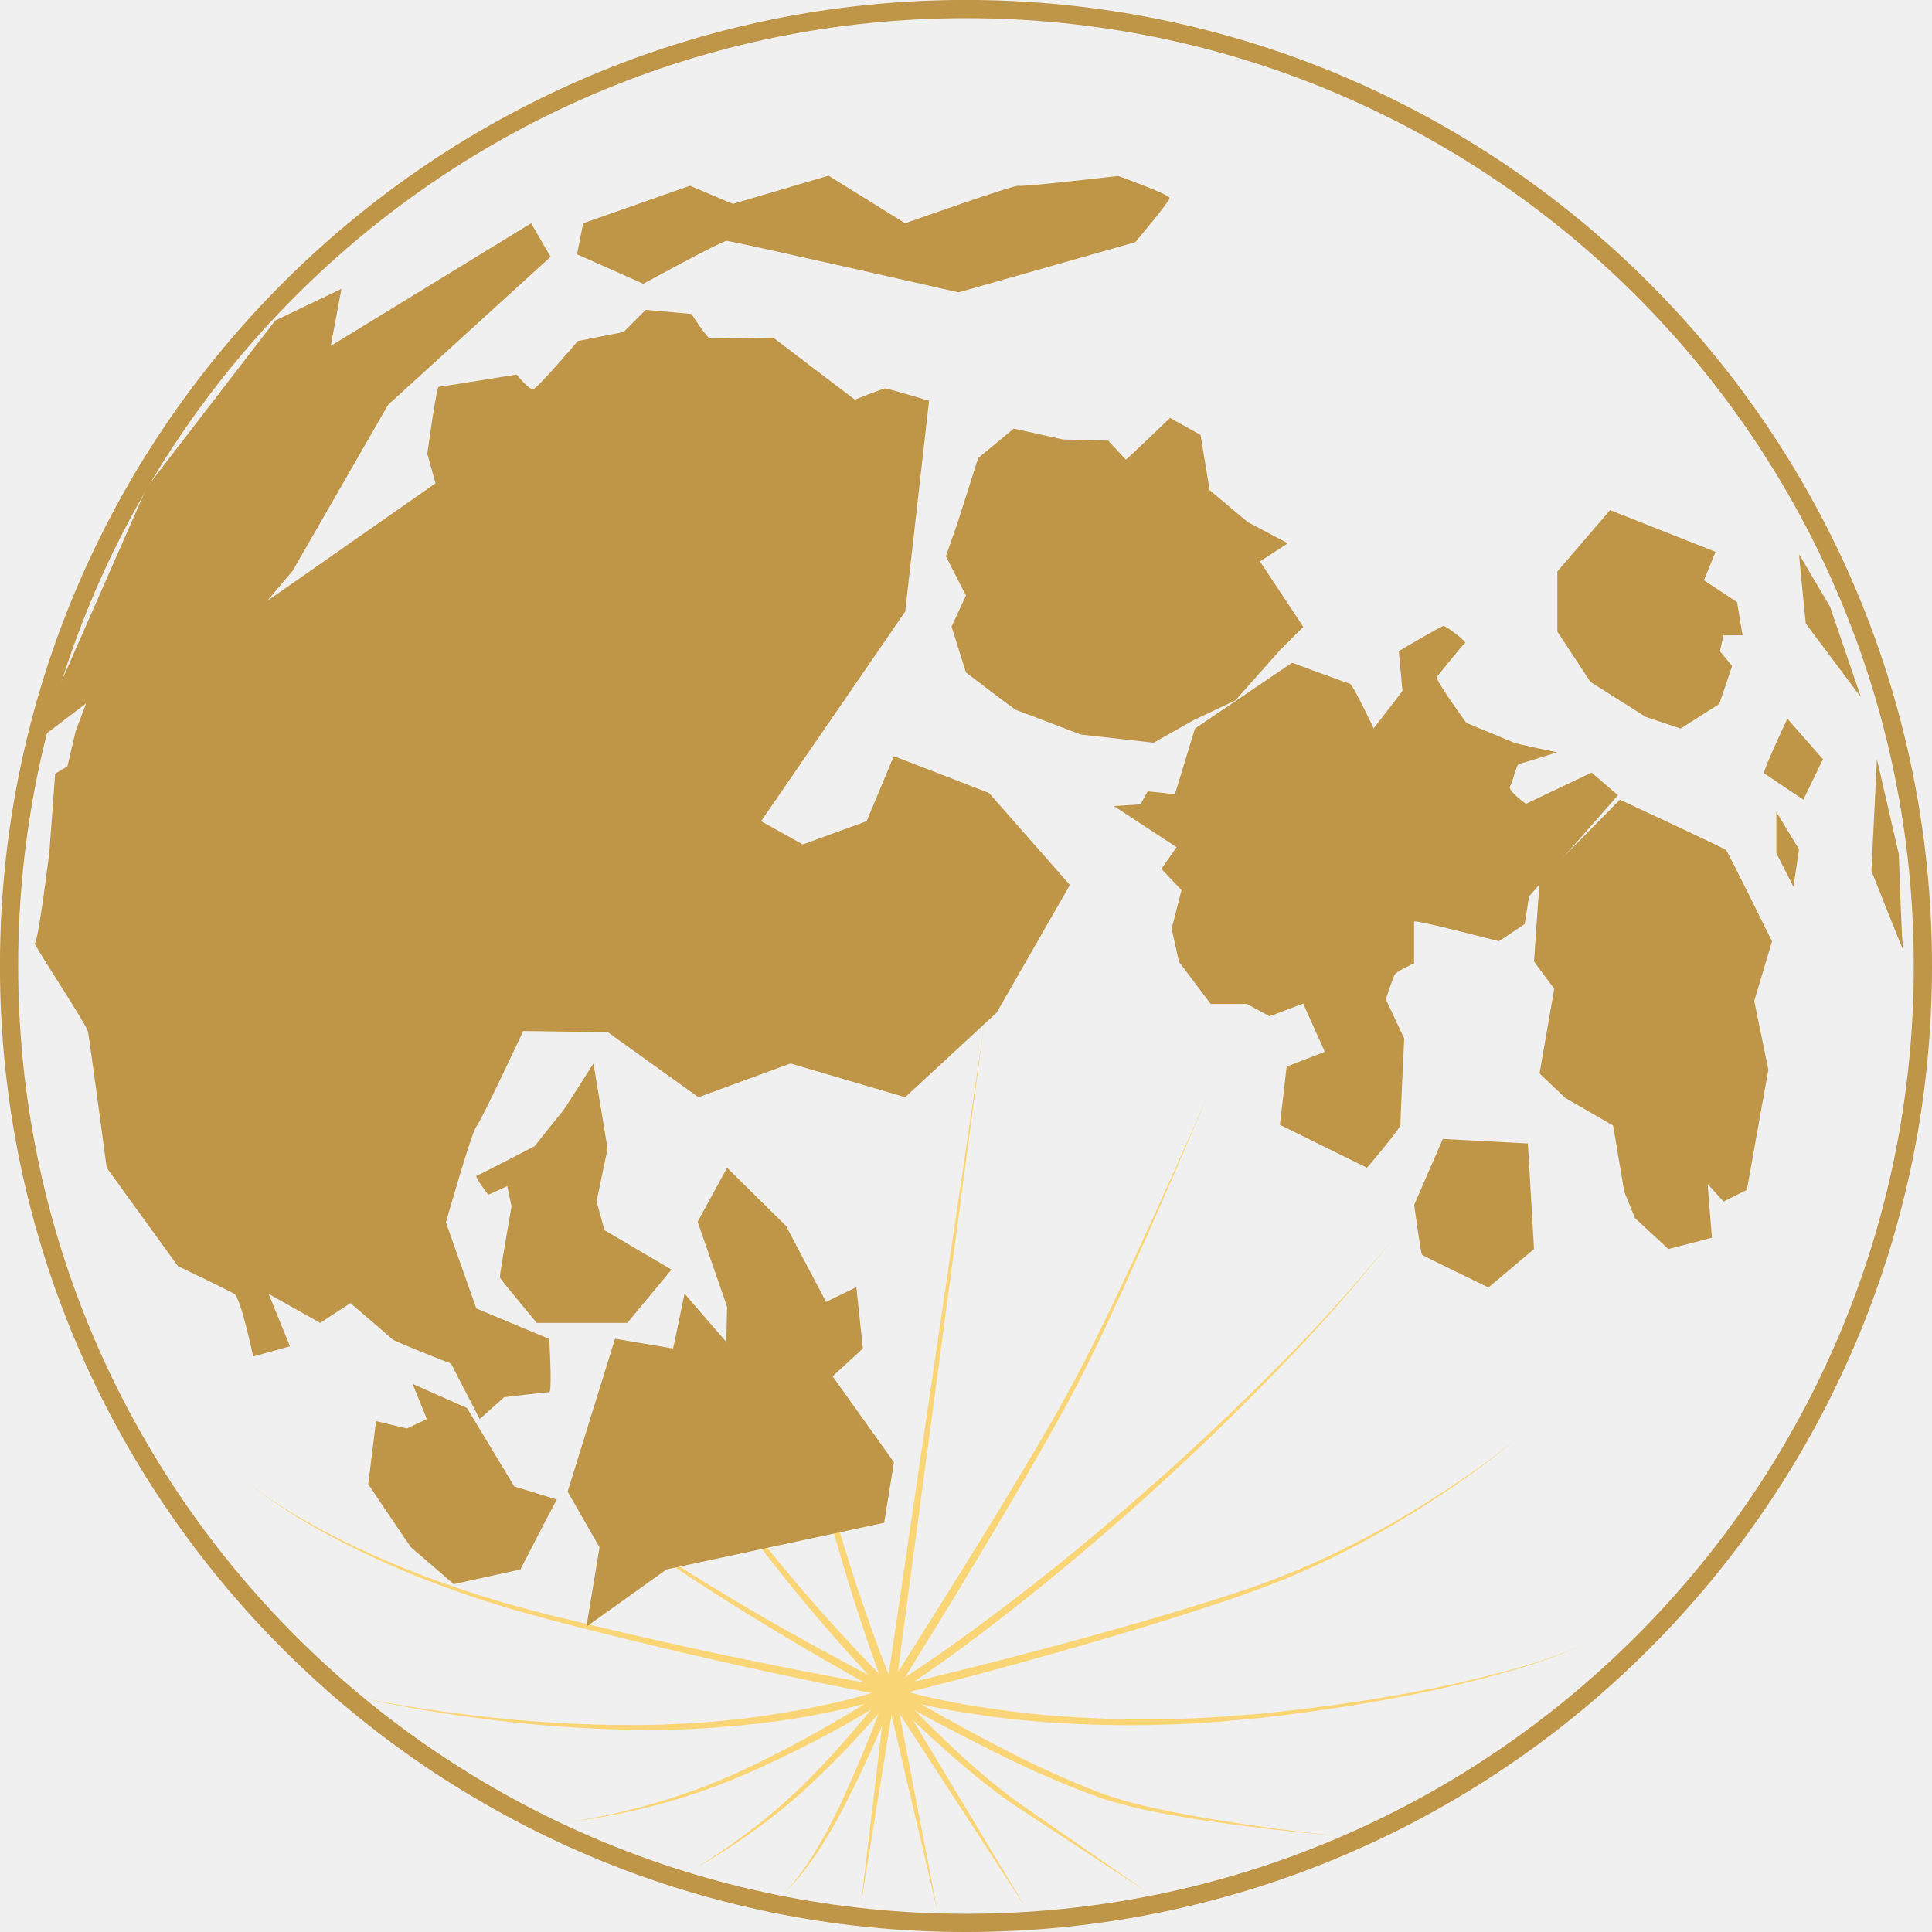
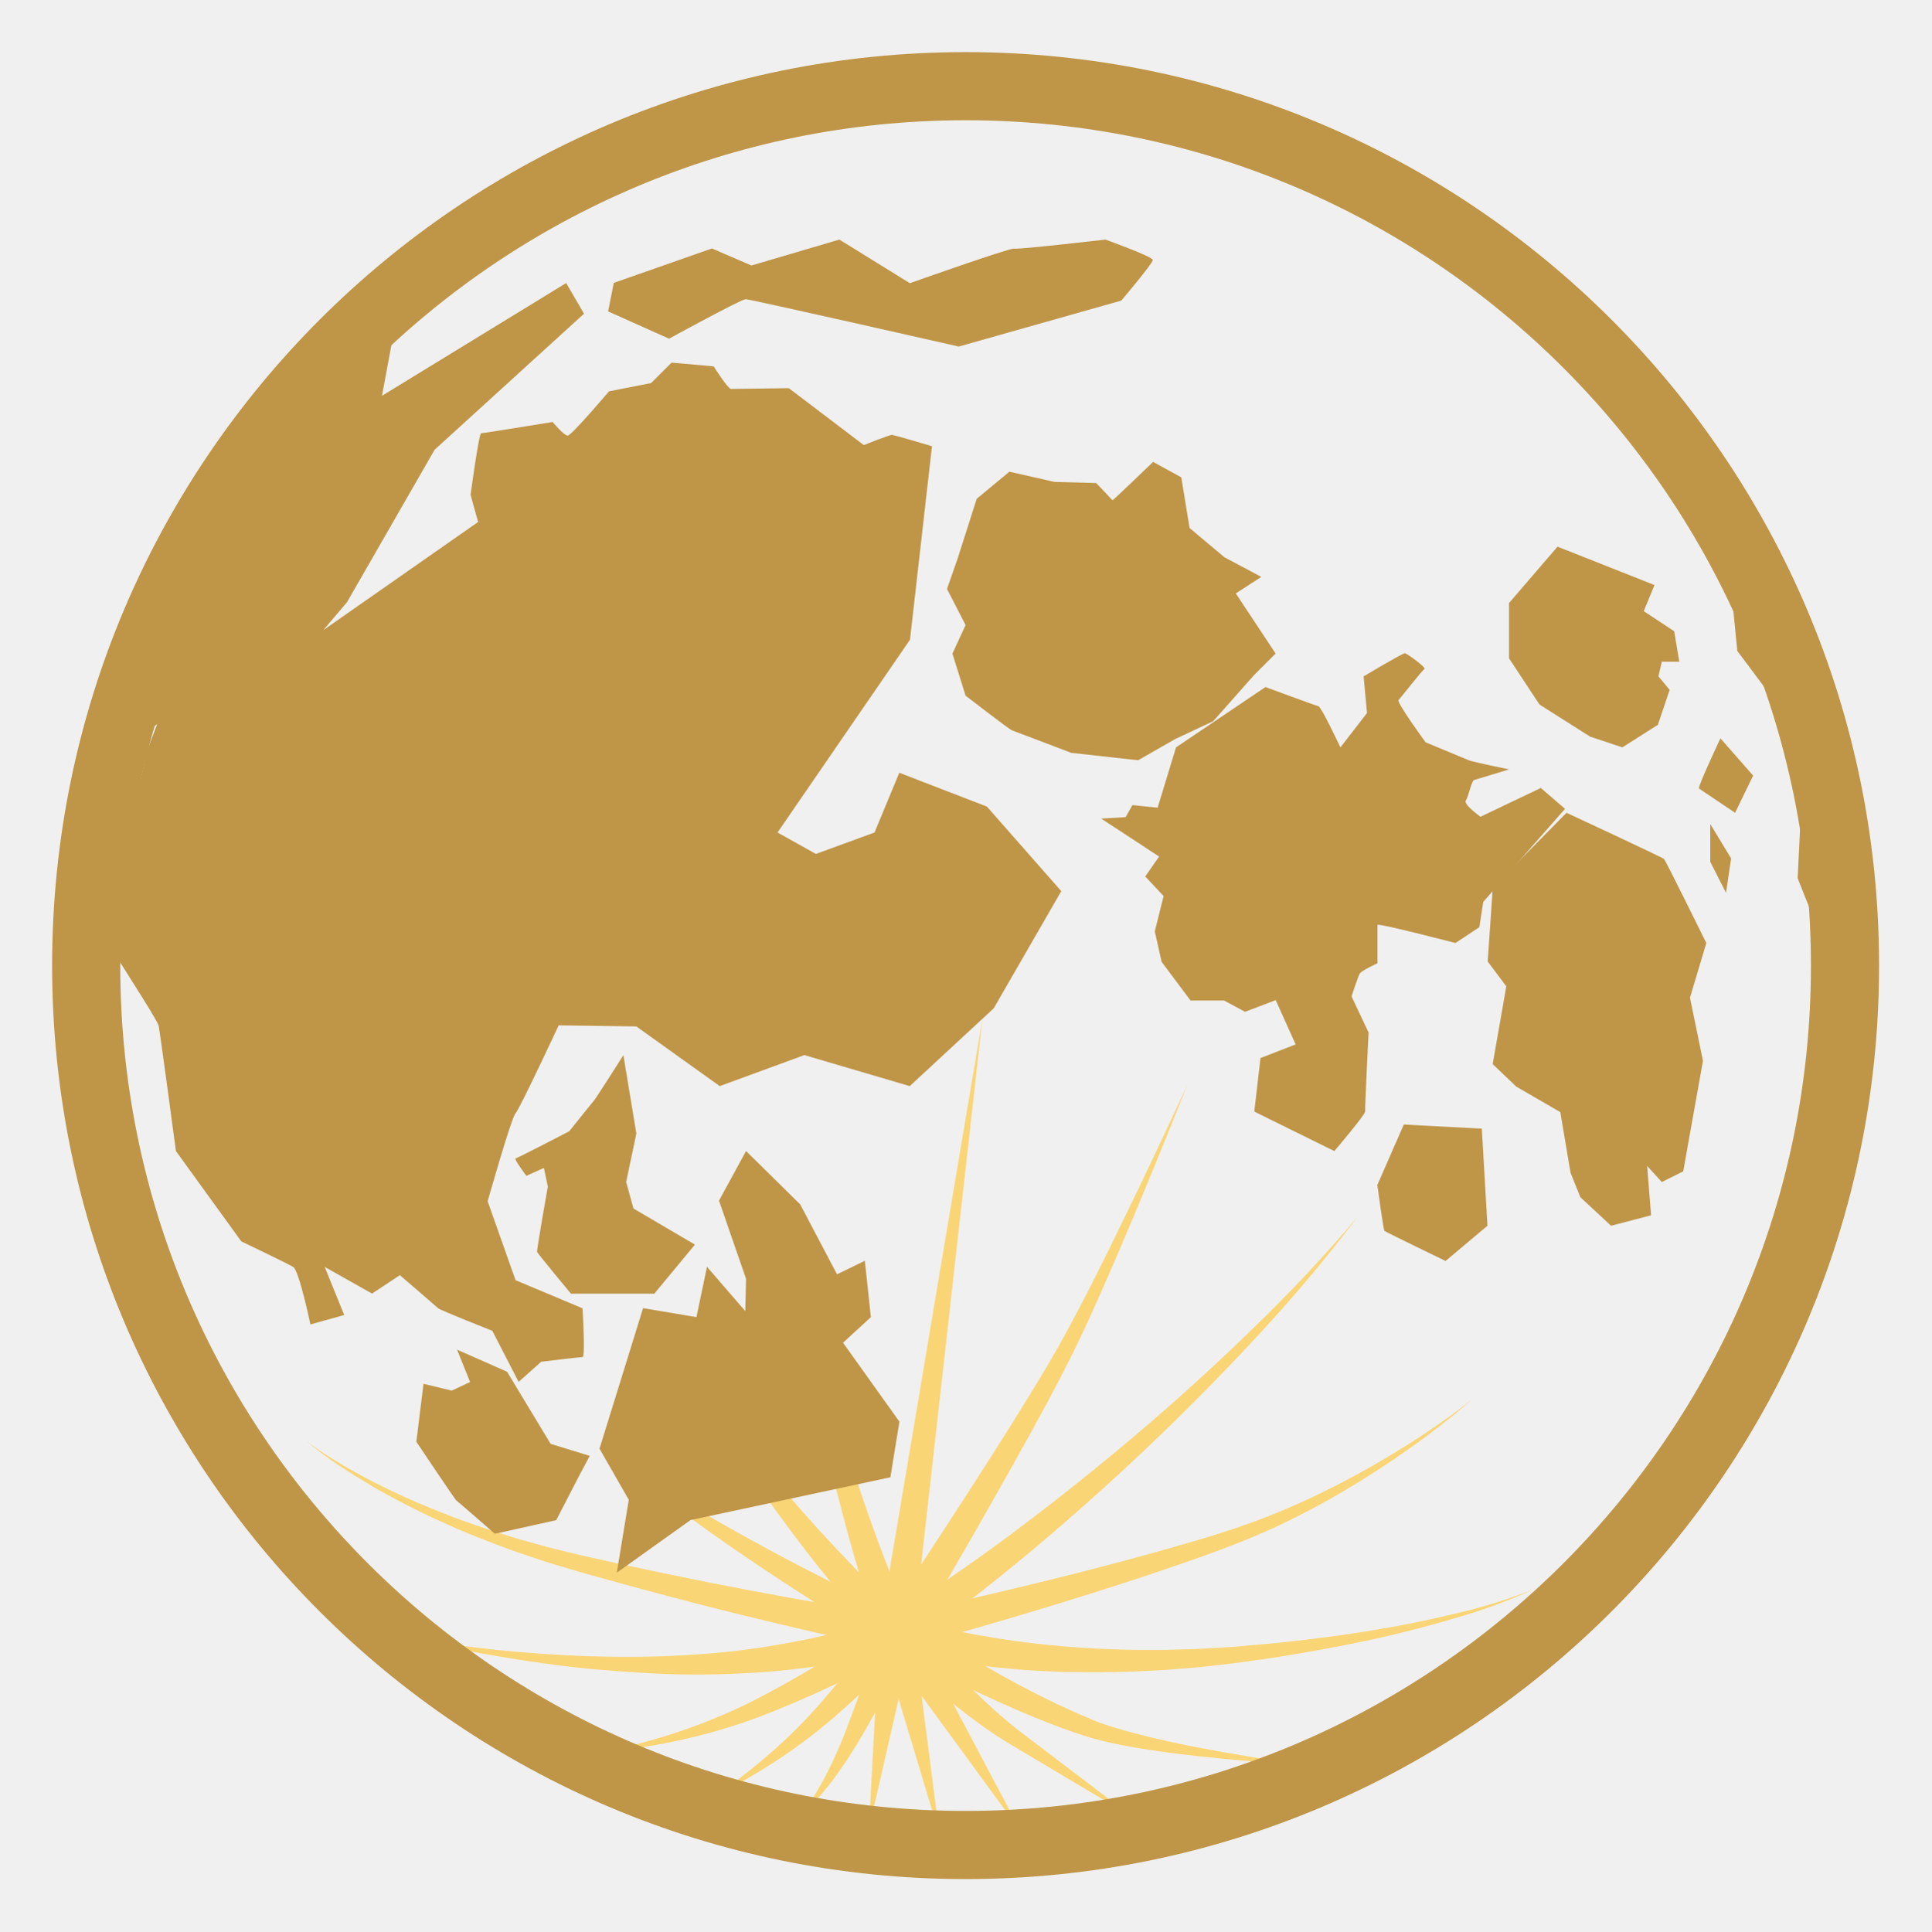
- <svg xmlns="http://www.w3.org/2000/svg" width="424" height="424" viewBox="0 0 424 424" fill="none">
-   <g clip-path="url(#clip0)" filter="url(#filter0_b)">
-     <path d="M194.954 370.45C205.373 363.917 215.366 356.53 225.129 348.984C234.893 341.437 244.388 333.443 253.654 325.241C262.921 317.038 271.909 308.517 280.619 299.728C289.364 290.963 297.66 281.761 305.475 272.157C297.776 281.87 289.593 291.188 280.957 300.076C272.34 308.991 263.454 317.625 254.301 325.976C245.147 334.328 235.725 342.388 226.034 350.157C216.32 357.882 206.447 365.369 195.968 372.15L194.954 370.45Z" fill="#FAD576" />
-     <path d="M194.635 370.768C201.264 360.355 207.832 349.888 214.341 339.369C220.814 328.84 227.267 318.291 233.302 307.553C236.285 302.174 239.108 296.666 241.823 291.118C244.537 285.57 247.172 279.982 249.777 274.365C254.96 263.15 260.021 251.881 264.959 240.56C260.167 251.967 255.255 263.315 250.224 274.603C247.712 280.251 245.137 285.885 242.499 291.506C239.864 297.103 237.14 302.661 234.177 308.11C228.211 318.977 221.957 329.625 215.624 340.244C209.291 350.863 202.828 361.312 196.316 371.851L194.635 370.768Z" fill="#FAD576" />
-     <path d="M194.486 371.165L216.022 224.632L196.455 371.434L194.486 371.165Z" fill="#FAD576" />
-     <path d="M194.556 371.672C191.324 363.271 188.491 354.77 185.866 346.19C183.241 337.609 180.895 328.949 178.906 320.21C177.912 315.835 177.017 311.44 176.242 307.026C175.814 304.829 175.506 302.611 175.158 300.394C174.81 298.177 174.512 295.96 174.213 293.743L170.564 267.136L174.701 293.673C175.049 295.88 175.377 298.098 175.774 300.295C176.172 302.492 176.5 304.709 176.967 306.897C177.823 311.281 178.807 315.636 179.881 319.981C182.018 328.661 184.514 337.241 187.268 345.742C190.022 354.243 193.035 362.645 196.375 370.927L194.556 371.672Z" fill="#FAD576" />
-     <path d="M194.775 372C189.227 366.274 183.937 360.368 178.797 354.313C173.657 348.258 168.695 342.024 163.992 335.65C159.259 329.272 154.887 322.634 150.898 315.765C149.904 314.025 148.91 312.315 148.045 310.546L145.35 305.236L139.981 294.637L145.579 305.127L148.373 310.367C149.297 312.116 150.361 313.797 151.355 315.517C155.465 322.278 159.949 328.804 164.788 335.064C169.61 341.348 174.681 347.422 179.92 353.348C185.16 359.274 190.579 365.061 196.176 370.608L194.775 372Z" fill="#FAD576" />
-     <path d="M195.013 372.18C188.908 368.869 182.943 365.478 177.047 362.008C171.151 358.538 165.215 354.979 159.409 351.29C153.602 347.602 147.826 343.853 142.218 339.866C136.573 335.936 131.134 331.719 125.922 327.229C131.235 331.589 136.771 335.671 142.507 339.459C148.194 343.296 154.05 346.906 159.926 350.445C165.802 353.985 171.777 357.405 177.822 360.716C183.868 364.027 189.873 367.298 195.968 370.42L195.013 372.18Z" fill="#FAD576" />
-     <path d="M195.311 372.279C183.022 370.052 170.853 367.467 158.693 364.732C146.533 361.998 134.443 359.045 122.393 355.923C119.41 355.178 116.427 354.283 113.375 353.458C110.322 352.632 107.409 351.608 104.427 350.694C98.541 348.655 92.665 346.557 86.967 344.042C81.238 341.59 75.636 338.849 70.184 335.829C67.47 334.298 64.786 332.727 62.23 331.027C59.598 329.358 57.062 327.542 54.634 325.589C57.086 327.505 59.642 329.284 62.29 330.918C64.925 332.588 67.629 334.119 70.353 335.611C75.848 338.549 81.489 341.204 87.256 343.565C92.983 346.001 98.869 348.019 104.765 349.968C107.747 350.843 110.73 351.807 113.713 352.603C116.696 353.398 119.678 354.233 122.731 354.939C134.821 357.902 146.948 360.676 159.111 363.261C171.28 365.826 183.5 368.232 195.739 370.3L195.311 372.279Z" fill="#FAD576" />
-     <path d="M195.809 372.239C186.327 375.098 176.607 377.095 166.766 378.205C161.865 378.811 156.943 379.149 152.022 379.427C147.1 379.706 142.168 379.726 137.237 379.587C127.397 379.373 117.574 378.657 107.807 377.439C98.043 376.236 88.32 374.665 78.725 372.468C88.35 374.456 98.093 375.878 107.857 376.922C117.622 377.972 127.435 378.526 137.257 378.582C142.159 378.632 147.06 378.443 151.952 378.165C156.844 377.886 161.725 377.399 166.577 376.703C171.429 376.007 176.252 375.202 181.034 374.168C185.804 373.161 190.514 371.89 195.142 370.36L195.809 372.239Z" fill="#FAD576" />
-     <path d="M196.047 372.11C190.66 375.617 185.098 378.85 179.384 381.794C173.696 384.777 167.93 387.531 162.034 390.046C150.205 394.975 137.758 398.26 125.038 399.81C131.355 398.894 137.599 397.525 143.72 395.714C149.836 393.95 155.817 391.746 161.616 389.122C167.403 386.477 173.09 383.564 178.658 380.472C184.226 377.379 189.714 374.098 194.884 370.529L196.047 372.11Z" fill="#FAD576" />
-     <path d="M196.256 371.911C193.154 375.729 189.923 379.378 186.572 382.947C183.221 386.517 179.741 389.907 176.112 393.238C172.469 396.494 168.641 399.538 164.649 402.355C160.675 405.188 156.553 407.807 152.3 410.2C156.463 407.672 160.485 404.92 164.35 401.957C168.228 399.025 171.929 395.868 175.436 392.502C178.926 389.131 182.267 385.592 185.468 381.943C188.67 378.294 191.772 374.536 194.685 370.698L196.256 371.911Z" fill="#FAD576" />
-     <path d="M196.415 371.603C194.963 375.58 193.303 379.447 191.583 383.295C189.863 387.143 188.043 390.901 186.164 394.65C184.315 398.437 182.243 402.112 179.96 405.656C178.82 407.426 177.604 409.136 176.311 410.786C175.037 412.454 173.62 414.008 172.076 415.429C173.539 413.951 174.87 412.348 176.053 410.637C177.286 408.937 178.419 407.187 179.483 405.387C181.605 401.791 183.521 398.076 185.22 394.262C186.94 390.454 188.6 386.616 190.191 382.748C191.782 378.881 193.263 374.963 194.516 371.046L196.415 371.603Z" fill="#FAD576" />
-     <path d="M196.455 371.434L188.898 418.253L194.486 371.165L196.455 371.434Z" fill="#FAD576" />
-     <path d="M196.445 371.096L205.751 419.546L194.496 371.503L196.445 371.096Z" fill="#FAD576" />
-     <path d="M196.316 370.778L225.159 418.77L194.625 371.831L196.316 370.778Z" fill="#FAD576" />
-     <path d="M196.196 370.618C200.263 374.963 204.488 379.209 208.833 383.285C213.142 387.412 217.694 391.276 222.465 394.858C227.316 398.318 232.278 401.709 237.189 405.129L251.944 415.38L236.911 405.547C231.94 402.246 226.879 399.024 221.888 395.674C219.415 393.957 217.016 392.144 214.689 390.235C212.353 388.346 210.066 386.387 207.829 384.389C203.335 380.412 198.977 376.276 194.755 371.981L196.196 370.618Z" fill="#FAD576" />
-     <path d="M195.978 370.439C203.365 374.804 210.891 378.98 218.517 382.957C226.097 386.995 233.916 390.564 241.932 393.645C245.987 395.039 250.129 396.168 254.33 397.026C258.526 397.941 262.762 398.716 267.007 399.402C275.508 400.794 284.049 401.918 292.609 402.822C284.029 402.087 275.468 401.132 266.928 399.909C262.662 399.303 258.407 398.617 254.171 397.781C249.918 396.995 245.721 395.936 241.604 394.61C233.478 391.666 225.542 388.222 217.841 384.299C210.119 380.448 202.497 376.402 194.973 372.16L195.978 370.439Z" fill="#FAD576" />
-     <path d="M195.779 370.36C201.911 372.156 208.155 373.544 214.471 374.516C220.794 375.51 227.177 376.286 233.58 376.713C246.397 377.626 259.265 377.54 272.068 376.455L276.87 376.067L281.663 375.54C284.864 375.212 288.056 374.804 291.247 374.377C297.617 373.542 303.967 372.527 310.297 371.334C316.621 370.171 322.904 368.739 329.118 367.109C335.359 365.528 341.477 363.494 347.423 361.024C341.507 363.575 335.413 365.688 329.188 367.347C322.984 369.064 316.717 370.556 310.387 371.822C304.056 373.088 297.7 374.185 291.317 375.113C288.125 375.58 284.934 376.037 281.742 376.405L276.94 376.992L272.128 377.449C259.274 378.7 246.343 378.953 233.451 378.205C226.998 377.857 220.526 377.21 214.173 376.216C207.744 375.316 201.384 373.988 195.133 372.239L195.779 370.36Z" fill="#FAD576" />
-     <path d="M195.242 370.33C207.352 367.493 219.426 364.457 231.463 361.223C243.493 357.991 255.474 354.581 267.335 350.813C273.301 348.954 279.137 346.886 284.874 344.489C290.611 342.093 296.199 339.349 301.677 336.396C307.155 333.443 312.484 330.202 317.684 326.772C322.897 323.364 327.932 319.69 332.767 315.765C327.991 319.756 323.013 323.499 317.853 326.981C312.69 330.48 307.387 333.761 301.945 336.824C296.504 339.886 290.919 342.67 285.192 345.175C279.465 347.651 273.589 349.819 267.663 351.757C255.832 355.734 243.881 359.264 231.87 362.694C219.86 366.124 207.829 369.286 195.709 372.299L195.242 370.33Z" fill="#FAD576" />
-     <path d="M211.995 422.002C327.978 422.002 422.002 327.978 422.002 211.995C422.002 96.012 327.978 1.989 211.995 1.989C96.012 1.989 1.989 96.012 1.989 211.995C1.989 327.978 96.012 422.002 211.995 422.002Z" stroke="#BF9547" stroke-width="4" stroke-miterlimit="10" />
-     <path d="M247.082 100.867C247.351 100.778 256.776 91.72 256.776 91.72L263.478 95.448L265.466 107.558L273.818 114.568L282.617 119.231L276.512 123.208L286.027 137.575L280.817 142.775L271.123 153.712L261.966 158.027L253.177 162.998L237.199 161.208C237.199 161.208 223.558 155.999 223.021 155.82C222.484 155.641 211.985 147.567 211.985 147.567L208.833 137.515L211.985 130.685L207.581 122.075L210.096 114.896L214.67 100.529L222.475 94.066L233.262 96.443L243.205 96.711L247.082 100.867Z" fill="#BF9547" />
-     <path d="M341.775 125.415L353.348 111.953L376.504 121.11L373.949 127.354L381.217 132.146L382.43 139.424H378.254L377.449 142.924L380.143 146.155L377.31 154.497L368.829 159.886L361.163 157.331L349.043 149.655L341.775 138.609V125.415Z" fill="#BF9547" />
-     <path d="M355.506 175.506C355.506 175.506 378.374 186.134 378.791 186.542C379.209 186.95 388.893 206.606 388.893 206.606L384.986 219.661L388.088 234.744L383.375 261.131L378.254 263.686L374.755 259.848L375.699 271.63L366.144 274.116L358.807 267.315L356.45 261.489L354.024 247.023L343.525 240.958L337.868 235.579L341.099 216.996L336.655 211.031L337.868 193.402L355.506 175.506Z" fill="#BF9547" />
-     <path d="M316.64 249.956L335.312 250.95L336.655 274.126L326.653 282.547C326.653 282.547 312.335 275.637 312.067 275.359C311.798 275.08 310.357 264.422 310.357 264.422L316.64 249.956Z" fill="#BF9547" />
-     <path d="M146.285 344.42L194.039 334.189L196.186 320.906L182.724 302.055L189.366 295.95L187.934 282.488L181.293 285.719L172.493 269.025L159.568 256.279L153.105 268.131L159.568 286.793L159.389 294.518L150.232 283.919L147.727 295.95L134.98 293.802L124.57 327.368L131.57 339.568L128.696 356.987L146.285 344.42Z" fill="#BF9547" />
-     <path d="M90.547 303.715L93.689 311.431L89.294 313.499L82.523 311.888L80.813 325.708C80.813 325.708 90.06 339.528 90.328 339.707C90.597 339.886 99.575 347.661 99.575 347.661L114.21 344.43L119.768 333.662L122.194 329.088L112.858 326.215L102.488 309.014L90.547 303.715Z" fill="#BF9547" />
-     <path d="M147.369 278.63L137.675 290.322H117.789C117.789 290.322 109.835 280.768 109.706 280.38C109.577 279.992 112.261 264.76 112.261 264.76L111.327 260.316L107.151 262.205C107.151 262.205 104.049 258.168 104.596 258.029C105.142 257.89 117.322 251.547 117.322 251.547C117.322 251.547 122.979 244.418 123.377 244.01C123.775 243.602 130.247 233.372 130.247 233.372L133.34 252.083L130.924 263.667L132.673 269.99L147.369 278.63Z" fill="#BF9547" />
-     <path d="M120.524 293.842C120.524 293.842 120.524 294.25 120.593 294.916C120.742 297.789 121.11 305.515 120.524 305.515C119.937 305.515 110.651 306.628 110.651 306.628L105.272 311.43L98.988 299.271C98.988 299.271 86.6 294.419 86.063 293.882C85.526 293.345 76.906 285.987 76.906 285.987L70.264 290.322L58.959 283.969L63.632 295.463L55.559 297.7C55.559 297.7 52.864 284.864 51.423 283.969C49.981 283.074 39.044 277.864 39.044 277.864L23.415 256.279C23.415 256.279 19.646 227.963 19.288 226.352C18.93 224.741 6.9 206.606 7.616 206.964C8.332 207.322 10.847 186.86 10.847 186.86L12.1 169.799L14.794 168.188L16.594 160.473L18.891 154.368L7.586 162.978L32.214 106.972L60.391 70.353L74.937 63.394L72.581 75.921L116.556 48.997L120.832 56.354L85.168 88.847L64.219 125.276L58.601 131.918L95.578 106.067L93.778 99.604C93.778 99.604 95.767 84.889 96.293 84.889C96.82 84.889 113.345 82.205 113.345 82.205C113.345 82.205 116.039 85.436 116.934 85.436C117.829 85.436 126.807 74.847 126.807 74.847L136.859 72.859L141.711 68.007L151.763 68.912C151.763 68.912 155.173 74.291 155.889 74.291L169.709 74.112L187.606 87.713C187.606 87.713 193.76 85.247 194.297 85.247C194.834 85.247 203.892 87.952 203.892 87.952L198.652 134.224L167.035 180.219L176.182 185.329L190.191 180.219L196.156 165.941L217.036 174.024L234.803 194.218L218.736 222.216L198.652 240.799L173.487 233.391L153.284 240.799L133.399 226.531L114.826 226.263C114.826 226.263 105.54 246.148 104.526 247.261C103.512 248.375 97.864 268.26 97.864 268.26L104.526 287.151" fill="#BF9547" />
-     <path d="M210.374 64.159C210.374 64.159 160.562 52.855 159.478 52.855C158.395 52.855 141.184 62.28 141.184 62.28L126.638 55.817L127.99 48.997L151.405 40.764L160.831 44.741L181.829 38.557L198.652 48.997C198.652 48.997 222.713 40.466 223.568 40.764C224.423 41.063 245.372 38.617 245.372 38.617C245.372 38.617 256.687 42.654 256.687 43.459C256.687 44.264 249.14 53.153 249.14 53.153L210.374 64.159Z" fill="#BF9547" />
-     <path d="M394.819 121.647C394.819 122.055 396.3 136.859 396.3 136.859L408.41 153.016L401.619 133.131L394.819 121.647Z" fill="#BF9547" />
-     <path d="M392.254 157.729C392.254 157.729 386.735 169.441 387.143 169.709L395.763 175.506L400.068 166.617L392.254 157.729Z" fill="#BF9547" />
-     <path d="M389.837 178.19V187.218L393.596 194.616L394.819 186.403L389.837 178.19Z" fill="#BF9547" />
-     <path d="M411.91 166.617L410.707 191.116C410.707 191.116 417.975 209.559 417.667 208.356C417.358 207.153 416.722 187.477 416.722 187.477L411.91 166.617Z" fill="#BF9547" />
-     <path d="M262.245 159.886L257.85 174.293L251.884 173.667L250.274 176.53L244.438 176.898L258.208 185.926L254.887 190.688L259.292 195.351L257.134 203.822L258.745 211.09L265.705 220.337H273.659L278.63 223.031L285.997 220.247L290.75 230.836L282.368 234.068L280.887 246.854L300.006 256.279C300.006 256.279 307.453 247.53 307.364 246.814C307.274 246.098 308.169 227.923 308.169 227.923L304.133 219.303C304.133 219.303 305.664 214.55 306.121 213.834C306.578 213.119 310.337 211.408 310.337 211.408V202.251C310.337 201.714 328.959 206.566 328.959 206.566L334.616 202.788L335.561 196.733L355.078 174.522L349.292 169.55L334.885 176.411C334.885 176.411 330.709 173.428 331.385 172.513C332.061 171.598 332.727 167.8 333.374 167.661C334.02 167.522 341.725 165.106 341.725 165.106C341.725 165.106 333.105 163.356 332.161 162.948L321.8 158.643C321.8 158.643 314.841 149.089 315.338 148.542C315.835 147.995 320.985 141.413 321.522 141.144C322.059 140.876 317.356 137.376 316.819 137.376C316.282 137.376 306.986 142.894 306.986 142.894L307.791 151.644L301.468 159.856C301.468 159.856 296.894 150.162 296.218 150.023C295.542 149.884 283.561 145.45 283.561 145.45L262.245 159.886Z" fill="#BF9547" />
+ <svg xmlns="http://www.w3.org/2000/svg" viewBox="0 0 566.93 566.93">
+   <defs>
+     <style>.cls-1{fill:#fad576;}.cls-2{fill:none;stroke:#bf9547;stroke-miterlimit:10;stroke-width:20px;}.cls-3{fill:#bf9547;}</style>
+   </defs>
+   <g id="海">
+     <path class="cls-1" d="M260.54,475c3.1-1.81,6.34-3.86,9.47-5.9s6.29-4.15,9.4-6.28q9.34-6.4,18.44-13.21Q316,436,333.4,421.26t33.74-30.62a450.2,450.2,0,0,0,31.25-33.23,452.07,452.07,0,0,1-29.45,35q-15.56,16.8-32.2,32.59T302.5,455.52c-5.89,4.9-11.86,9.72-17.94,14.4-3.05,2.34-6.11,4.66-9.23,6.93s-6.21,4.48-9.58,6.7Z" />
+     <path class="cls-1" d="M258.92,476.62q12.63-18.92,25-38.05C292.13,425.81,300.31,413,308,400c3.83-6.49,7.38-13.17,10.85-19.91S325.7,366.53,329,359.7q10-20.47,19.52-41.2-8.4,21.21-17.25,42.24-4.43,10.51-9.08,20.95c-3.11,6.95-6.32,13.9-9.85,20.7-7,13.57-14.51,26.83-22,40.07s-15.19,26.38-22.95,39.5Z" />
+     <polygon class="cls-1" points="258.2 478.59 288.41 298.99 268.1 479.98 258.2 478.59" />
+     <path class="cls-1" d="M258.51,481.16c-1.89-5.34-3.59-10.58-5.23-15.9s-3.19-10.63-4.64-16c-2.92-10.7-5.52-21.48-7.67-32.35-1.07-5.44-2-10.9-2.83-16.38-.46-2.73-.76-5.49-1.11-8.23s-.63-5.48-.93-8.22l-3.55-32.85,6,32.49c.51,2.7,1,5.42,1.55,8.09s1,5.37,1.7,8c1.2,5.34,2.56,10.64,4,15.92,2.92,10.54,6.28,21,9.95,31.25,1.83,5.15,3.76,10.26,5.75,15.35s4.08,10.16,6.24,15Z" />
+     <path class="cls-1" d="M259.62,482.83c-6.71-7.38-13-14.87-19.12-22.57s-12-15.56-17.56-23.66a263,263,0,0,1-15.4-25.09c-1.1-2.19-2.3-4.34-3.32-6.56l-3.1-6.64-6.19-13.25,7.3,12.67,3.64,6.33c1.21,2.12,2.56,4.12,3.83,6.19a260.2,260.2,0,0,0,17.24,23.35c6.14,7.48,12.58,14.72,19.23,21.75s13.52,13.92,20.5,20.39Z" />
+     <path class="cls-1" d="M260.83,483.72c-7.38-4.37-14.56-8.83-21.74-13.4s-14.27-9.21-21.27-14-13.94-9.7-20.67-14.87a247.55,247.55,0,0,1-19.49-16.32,246.18,246.18,0,0,0,20.91,14.26c7.15,4.45,14.5,8.6,21.87,12.67s14.85,8,22.36,11.77,15.1,7.53,22.66,11.05Z" />
+     <path class="cls-1" d="M262.32,484.22c-15.17-3.08-30.07-6.56-45-10.23s-29.72-7.63-44.48-11.77c-3.69-1-7.39-2.18-11.07-3.27-1.86-.54-3.68-1.18-5.5-1.79l-5.47-1.85c-7.23-2.67-14.43-5.41-21.4-8.66a228.91,228.91,0,0,1-20.49-10.55c-3.3-2-6.57-4-9.74-6.12A101.45,101.45,0,0,1,90,423.1a101.26,101.26,0,0,0,9.54,6.35c3.26,2,6.62,3.79,10,5.56,6.79,3.49,13.77,6.55,20.86,9.34s14.33,5.15,21.59,7.39l5.49,1.53c1.83.51,3.65,1,5.51,1.47,3.7.88,7.35,1.83,11.1,2.63q22.37,5,44.87,9.29c15,2.84,30.06,5.5,45,7.7Z" />
+     <path class="cls-1" d="M264.82,484c-.88.27-1.6.47-2.37.68s-1.53.4-2.29.6c-1.52.37-3,.75-4.55,1.07-3,.68-6.07,1.25-9.11,1.78-6.07,1-12.18,1.82-18.29,2.4s-12.23.86-18.35,1-12.23.05-18.32-.28-12.15-.76-18.2-1.32-12.07-1.34-18.07-2.26c-12-1.79-23.91-4-35.63-7a359.54,359.54,0,0,0,35.91,4.55c6,.51,12,.79,18,1s12,.25,18,.09,12-.49,17.92-1,11.88-1.26,17.75-2.27,11.7-2.14,17.46-3.55c2.87-.71,5.73-1.46,8.55-2.3,1.42-.41,2.81-.86,4.2-1.3.69-.23,1.39-.46,2.06-.7s1.38-.49,1.94-.71Z" />
+     <path class="cls-1" d="M266,483.38c-1.84,1.14-3.53,2.1-5.31,3.1s-3.52,1.92-5.29,2.86q-5.31,2.78-10.71,5.32c-7.2,3.4-14.45,6.53-21.9,9.38a173.54,173.54,0,0,1-46.25,10.27,171.06,171.06,0,0,0,44.24-14.85c6.91-3.52,13.73-7.37,20.36-11.4,3.31-2,6.59-4.1,9.8-6.25,1.6-1.08,3.2-2.16,4.77-3.27s3.16-2.26,4.54-3.34Z" />
+     <path class="cls-1" d="M267.11,482.34c-4.18,4.65-8.4,8.93-12.81,13.17s-8.94,8.28-13.66,12.12a157.11,157.11,0,0,1-14.83,10.6,169.34,169.34,0,0,1-15.73,8.88,166.63,166.63,0,0,0,14.25-10.9A151,151,0,0,0,237.23,504c4-4.33,7.86-8.85,11.52-13.51S256,481,259.19,476.24Z" />
+     <path class="cls-1" d="M267.9,480.83c-.56,1.36-1.09,2.51-1.65,3.74l-1.71,3.57c-1.15,2.36-2.34,4.69-3.54,7q-3.64,6.94-7.54,13.68A137.29,137.29,0,0,1,244.88,522q-2.32,3.15-4.93,6.08a44.62,44.62,0,0,1-5.59,5.41,43,43,0,0,0,4.57-6.19c1.37-2.16,2.62-4.39,3.77-6.66a132.77,132.77,0,0,0,6.13-14c1.83-4.79,3.58-9.61,5.21-14.44.81-2.42,1.6-4.85,2.34-7.27l1.07-3.63c.34-1.19.69-2.46.94-3.54Z" />
+     <polygon class="cls-1" points="268.1 479.98 255.06 537 258.2 478.59 268.1 479.98" />
+     <polygon class="cls-1" points="268.04 478.25 275.78 538.59 258.26 480.33 268.04 478.25" />
+     <polygon class="cls-1" points="267.39 476.64 299.65 537.64 258.91 481.94 267.39 476.64" />
+     <path class="cls-1" d="M266.78,475.85c4.67,5.45,9.63,10.89,14.7,16.08,2.54,2.61,5.13,5.17,7.78,7.64s5.36,4.89,8.16,7.14c1.38,1.12,2.85,2.23,4.33,3.35l4.4,3.34,8.8,6.69,17.61,13.38-19-11.3-9.51-5.66-4.75-2.83c-1.58-.93-3.16-1.87-4.77-2.89-3.2-2-6.28-4.17-9.27-6.42s-5.95-4.54-8.84-6.9c-5.79-4.73-11.36-9.59-16.9-14.74Z" />
+     <path class="cls-1" d="M265.67,475c8.84,5.57,17.93,11,27.1,16.1a255.45,255.45,0,0,0,28.13,13.86c2.41,1,4.8,1.76,7.32,2.49,1.24.39,2.5.73,3.77,1.07s2.53.69,3.8,1c5.1,1.28,10.26,2.38,15.45,3.39q15.56,3,31.32,5.16-15.87-.85-31.72-2.61c-5.28-.59-10.56-1.28-15.83-2.15-1.32-.2-2.63-.44-3.95-.69s-2.64-.48-3.95-.78a81,81,0,0,1-7.9-2c-5.19-1.6-10.2-3.52-15.16-5.54s-9.85-4.2-14.7-6.43c-9.71-4.48-19.22-9.19-28.73-14.21Z" />
+     <path class="cls-1" d="M264.7,474.53c.75.26,1.71.57,2.6.83s1.82.54,2.74.79c1.84.53,3.72,1,5.59,1.44,3.76.89,7.55,1.7,11.38,2.38,7.64,1.39,15.38,2.47,23.16,3.14l2.92.28,2.93.2,5.85.39,5.87.22c2,.07,3.91.15,5.87.14,3.92,0,7.84.08,11.76-.08l5.89-.17c2-.08,3.92-.23,5.88-.34l5.88-.37,5.89-.53c2-.18,3.93-.33,5.89-.54l5.88-.65c3.92-.39,7.82-1,11.74-1.46,2-.25,3.9-.58,5.85-.87s3.91-.57,5.84-.93c7.79-1.27,15.53-2.87,23.2-4.73a161.37,161.37,0,0,0,22.63-7,162.24,162.24,0,0,1-22.3,8.22c-7.6,2.27-15.29,4.28-23,6-1.94.46-3.89.84-5.83,1.24s-3.89.83-5.84,1.18c-3.91.71-7.81,1.5-11.73,2.1l-5.88,1c-2,.32-3.93.57-5.9.86l-5.9.84-5.94.69c-2,.22-4,.47-5.95.66l-6,.48c-4,.38-8,.51-12,.72-2,.12-4,.13-6,.17l-6,.09-6-.08-3,0-3-.13c-8-.28-16-1-24-2-4-.5-8-1.14-12-1.85-2-.39-4-.76-6-1.22-1-.22-2-.44-3-.69s-2-.49-3.11-.82Z" />
+     <path class="cls-1" d="M262,474.42c14.89-3.16,29.82-6.61,44.65-10.25s29.62-7.54,44.26-11.86c7.36-2.14,14.51-4.5,21.59-7.28s14-6,20.76-9.48,13.4-7.31,19.86-11.39A223.75,223.75,0,0,0,431.92,411a223.79,223.79,0,0,1-18.11,14.18q-9.39,6.66-19.35,12.54T374,448.48c-7,3.2-14.29,6-21.52,8.58-14.49,5.15-29.12,9.86-43.82,14.34s-29.44,8.73-44.33,12.75Z" />
+     <circle class="cls-2" cx="283.46" cy="283.46" r="258.16" />
+     <path class="cls-3" d="M326.59,146.86c.33-.11,11.91-11.26,11.91-11.26l8.28,4.53L349.21,155l10.26,8.61,10.81,5.74-7.5,4.85,11.69,17.65-6.4,6.4-11.91,13.46L344.9,217l-10.81,6.18L314.45,221s-16.77-6.4-17.43-6.62-13.56-10.15-13.56-10.15l-3.87-12.36,3.87-8.38L278,172.9l3.09-8.83,5.63-17.65,9.6-7.95,13.24,3,12.24.33Z" />
+     <polygon class="cls-3" points="442.99 177.03 457.22 160.48 485.69 171.74 482.54 179.41 491.48 185.31 492.97 194.25 487.84 194.25 486.85 198.55 490.15 202.52 486.68 212.78 476.25 219.4 466.82 216.26 451.93 206.82 442.99 193.25 442.99 177.03" />
+     <path class="cls-3" d="M459.87,238.6S488,251.67,488.5,252.17s12.41,24.66,12.41,24.66l-4.8,16.05,3.81,18.54-5.79,32.44L487.84,347l-4.3-4.72,1.15,14.48-11.75,3.07-9-8.36-2.89-7.2-3-17.79L445.14,319l-6.95-6.62,4-22.84-5.46-7.28,1.49-21.68Z" />
+     <path class="cls-3" d="M412.1,330.12,435,331.33l1.66,28.5-12.3,10.34s-17.6-8.5-17.93-8.83-2.1-13.46-2.1-13.46Z" />
+     <polygon class="cls-3" points="202.69 446.24 261.38 433.67 264.03 417.34 247.48 394.17 255.65 386.66 253.88 370.11 245.72 374.09 234.9 353.56 219.01 337.9 211.07 352.46 219.01 375.41 218.79 384.9 207.54 371.88 204.45 386.66 188.78 384.02 175.99 425.28 184.59 440.29 181.06 461.69 202.69 446.24" />
+     <path class="cls-3" d="M134.17,396.21,138,405.7l-5.4,2.53-8.28-2-2.1,17s11.37,17,11.7,17.21,11.36,9.82,11.36,9.82l18-4,6.84-13.24,3-5.63-11.48-3.53-12.8-21.18Z" />
+     <path class="cls-3" d="M204,365.37l-11.92,14.4H167.6s-9.76-11.75-9.93-12.25,3.15-19.2,3.15-19.2l-1.16-5.46-5.13,2.32s-3.81-5-3.15-5.13,15.72-7.95,15.72-7.95,7-8.77,7.45-9.26S183,309.76,183,309.76l3.81,23-3,14.23,2.15,7.78Z" />
+     <path class="cls-3" d="M171,384.07l.08,1.31c.19,3.55.64,13-.08,13-.88,0-12.14,1.38-12.14,1.38l-6.62,5.91-7.72-15s-15.22-6-15.89-6.62-11.25-9.71-11.25-9.71l-8.16,5.41-13.91-7.84,5.74,14.13-9.93,2.76S87.83,373,86.07,371.93s-15.23-7.5-15.23-7.5L51.64,337.9S47,303.09,46.57,301.1s-15.23-24.27-14.35-23.83,4-24.71,4-24.71l1.54-21,3.31-2,2.21-9.49,2.87-7.5L32.19,223.21l30.26-68.85,34.65-45L115,100.74l-2.87,15.45,54.07-33.1,5.24,9-43.86,39.94-25.75,44.8L94.89,185l45.46-31.77-2.21-7.95s2.43-18.09,3.09-18.09,21-3.31,21-3.31,3.31,4,4.42,4,12.13-13,12.13-13l12.36-2.43,6-6,12.36,1.1s4.19,6.62,5.07,6.62,17-.22,17-.22l22,16.71s7.56-3,8.22-3,11.8,3.33,11.8,3.33l-6.45,56.8-38.89,56.6,11.26,6.29,17.21-6.29L264,226.85l25.71,9.93,21.84,24.82L291.72,296l-24.66,22.84-30.94-9.11-24.83,9.11L186.8,301.32,164,301s-11.41,24.49-12.66,25.82-8.19,25.82-8.19,25.82l8.19,23.17" />
+     <path class="cls-3" d="M281.46,101.73s-61.23-13.9-62.56-13.9-22.5,11.59-22.5,11.59l-17.88-8,1.66-8.38L209,72.94l11.59,5,25.82-7.61,20.68,12.8s29.63-10.49,30.62-10.15,26.81-2.65,26.81-2.65,13.9,5,13.9,6-9.26,11.91-9.26,11.91Z" />
+     <path class="cls-3" d="M508.19,172.4c0,.5,1.82,18.7,1.82,18.7L524.91,211l-8.36-24.49Z" />
+     <path class="cls-3" d="M505.05,216.75s-6.79,14.4-6.29,14.73l10.59,7.12,5.3-10.92Z" />
+     <polygon class="cls-3" points="502.07 241.91 502.07 253 506.69 262.1 508.19 252 502.07 241.91" />
+     <path class="cls-3" d="M529.21,227.68l-1.49,30.12s8.94,22.67,8.61,21.18-1.16-25.62-1.16-25.62Z" />
+     <path class="cls-3" d="M345.23,219.4l-5.4,17.71-7.39-.77-2,3.53-7.17.44,17,11.14-4.08,5.85,5.4,5.74L339,273.41l2,8.94,8.5,11.36h9.82l6.18,3.31,9-3.42,5.85,13-10.32,4-1.82,15.72,23.5,11.59s9.16-10.76,9.05-11.64,1-23.17,1-23.17l-5-10.59s1.88-5.85,2.43-6.73,5.18-3,5.18-3V271.53c0-.66,22.9,5.3,22.9,5.3l7-4.64,1.16-7.44,24-27.31-7.11-6.12-17.71,8.44s-5.13-3.64-4.3-4.8,1.65-5.79,2.48-6S443,225.86,443,225.86s-10.59-2.16-11.75-2.65-12.75-5.3-12.75-5.3-8.6-11.75-7.94-12.41,6.95-8.77,7.61-9.1-5.13-4.64-5.79-4.64-12.08,6.79-12.08,6.79l1,10.76L393.5,219.4s-5.62-11.91-6.45-12.08-15.56-5.63-15.56-5.63Z" />
  </g>
-   <defs>
-     <filter id="filter0_b" x="-4" y="-4" width="432" height="432" filterUnits="userSpaceOnUse" color-interpolation-filters="sRGB">
-       <feFlood flood-opacity="0" result="BackgroundImageFix" />
-       <feGaussianBlur in="BackgroundImage" stdDeviation="2" />
-       <feComposite in2="SourceAlpha" operator="in" result="effect1_backgroundBlur" />
-       <feBlend mode="normal" in="SourceGraphic" in2="effect1_backgroundBlur" result="shape" />
-     </filter>
-     <clipPath id="clip0">
-       <rect width="424" height="424" fill="white" />
-     </clipPath>
-   </defs>
</svg>
